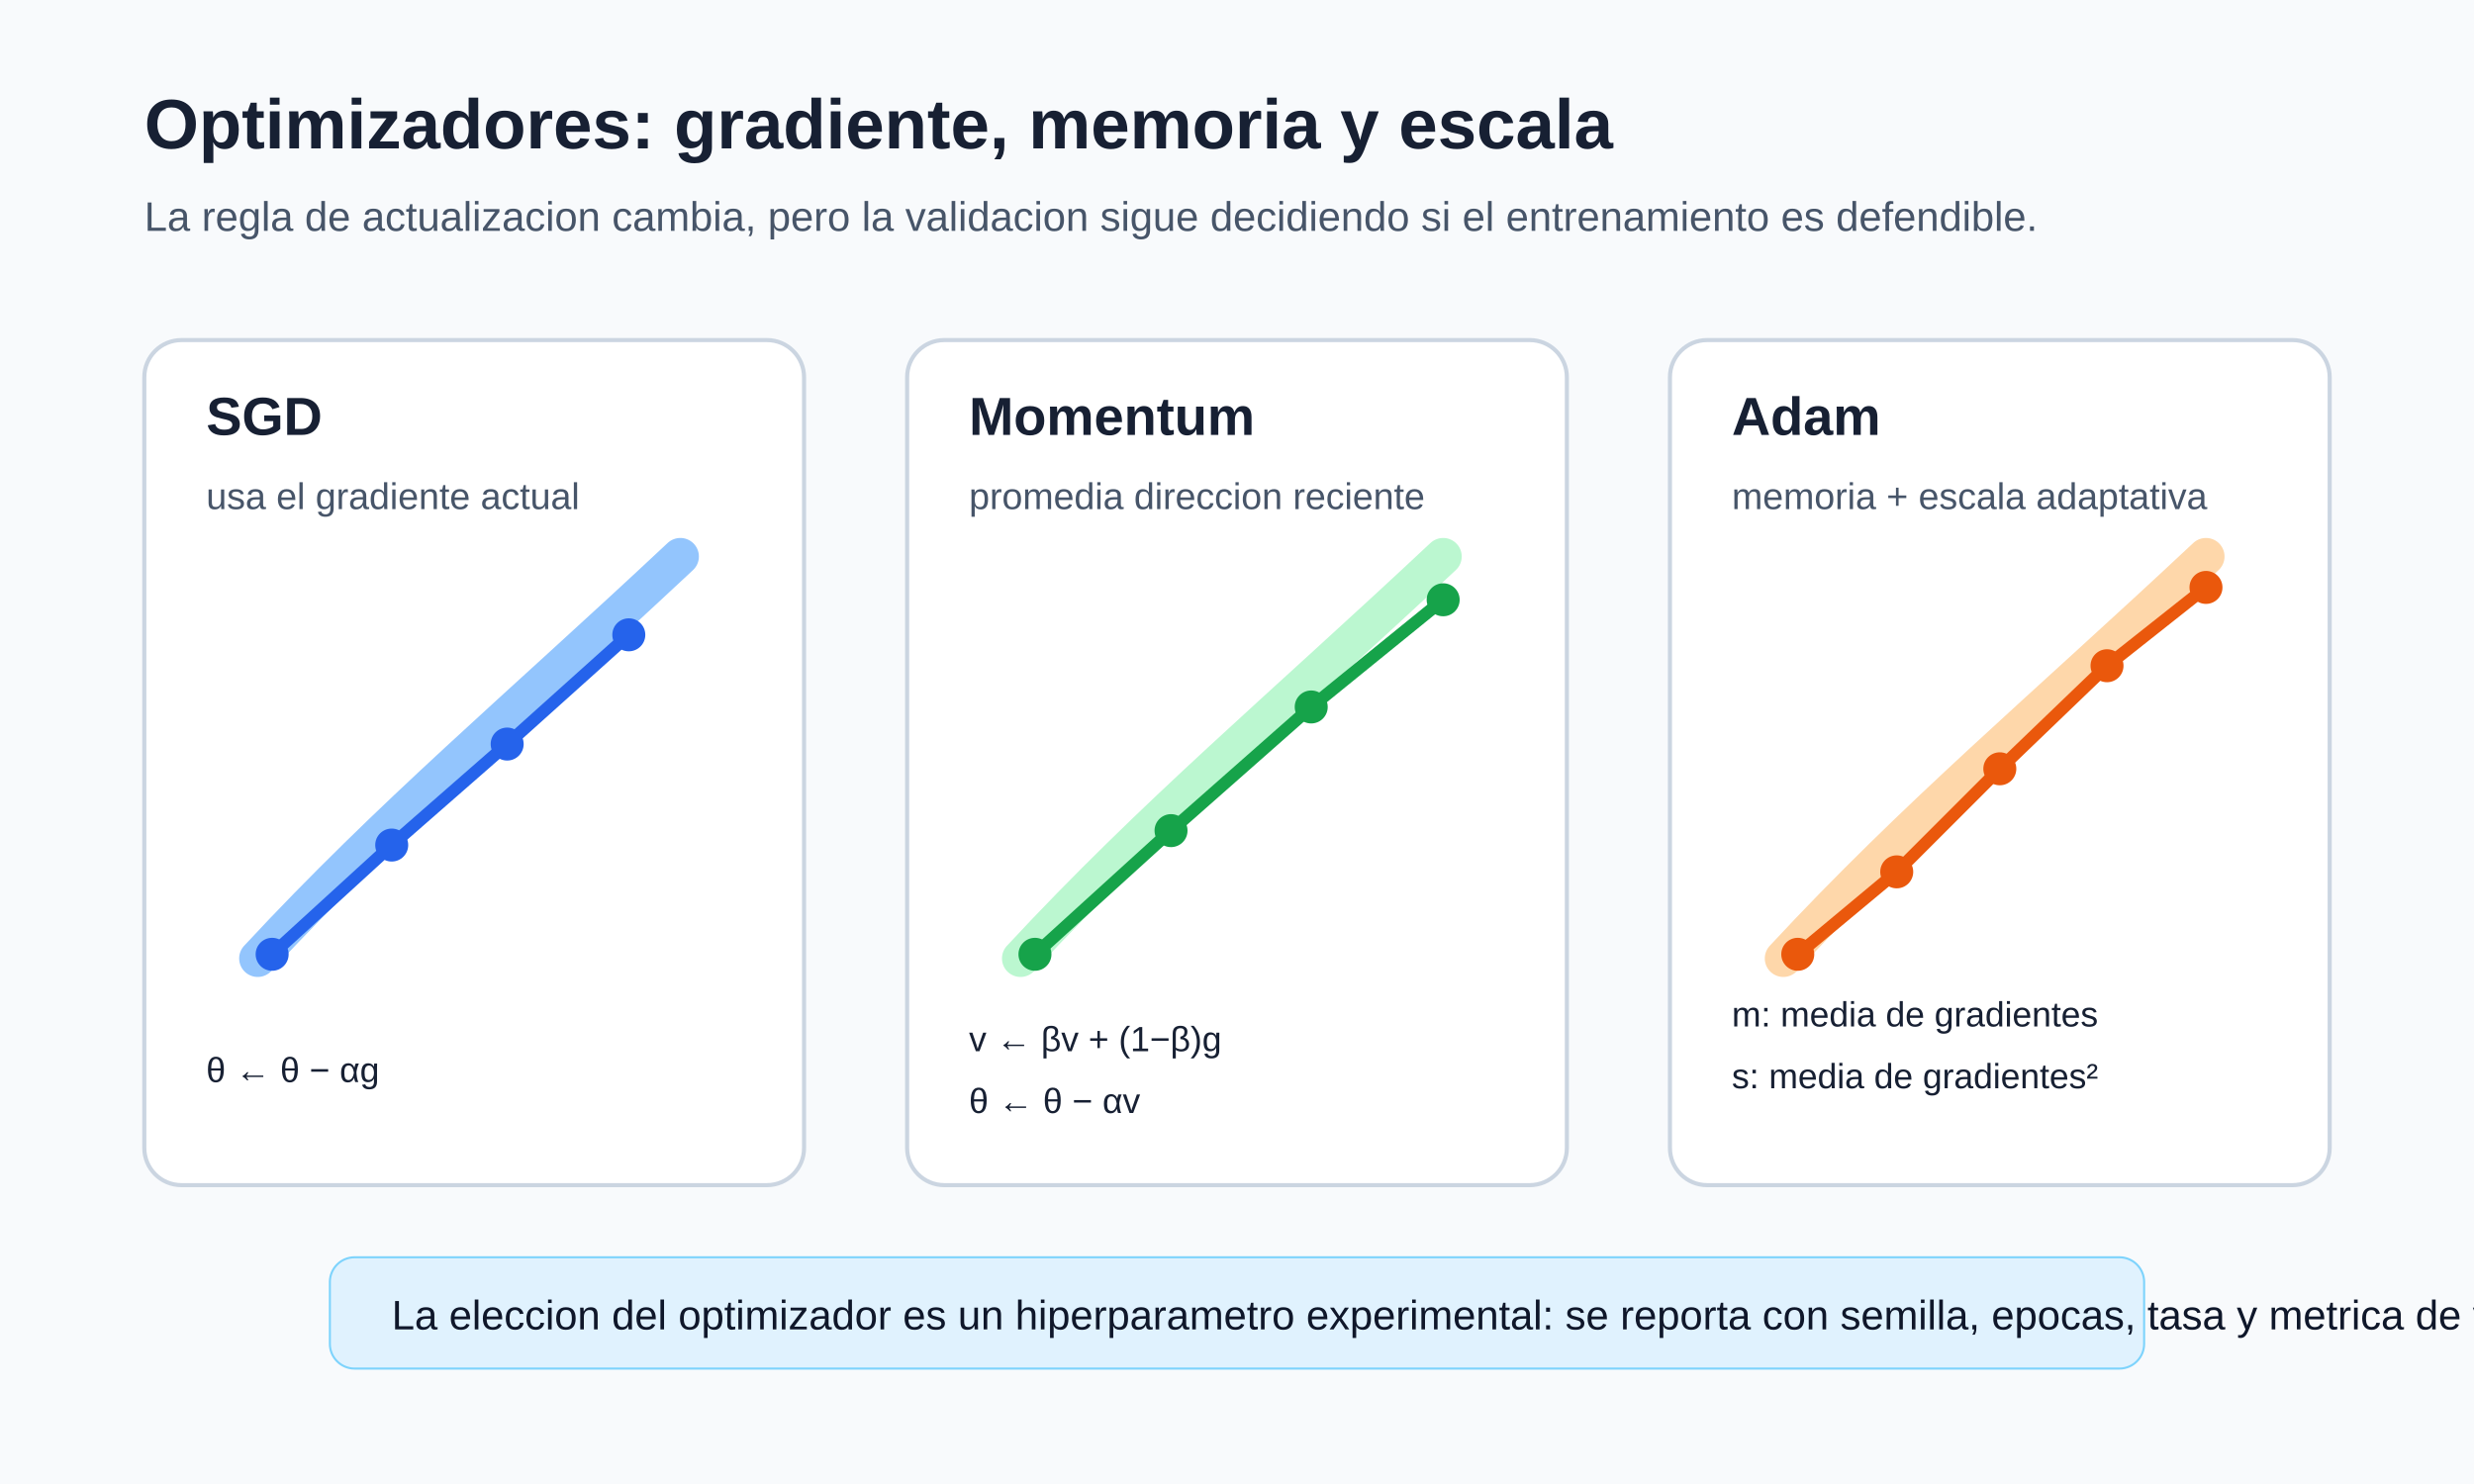
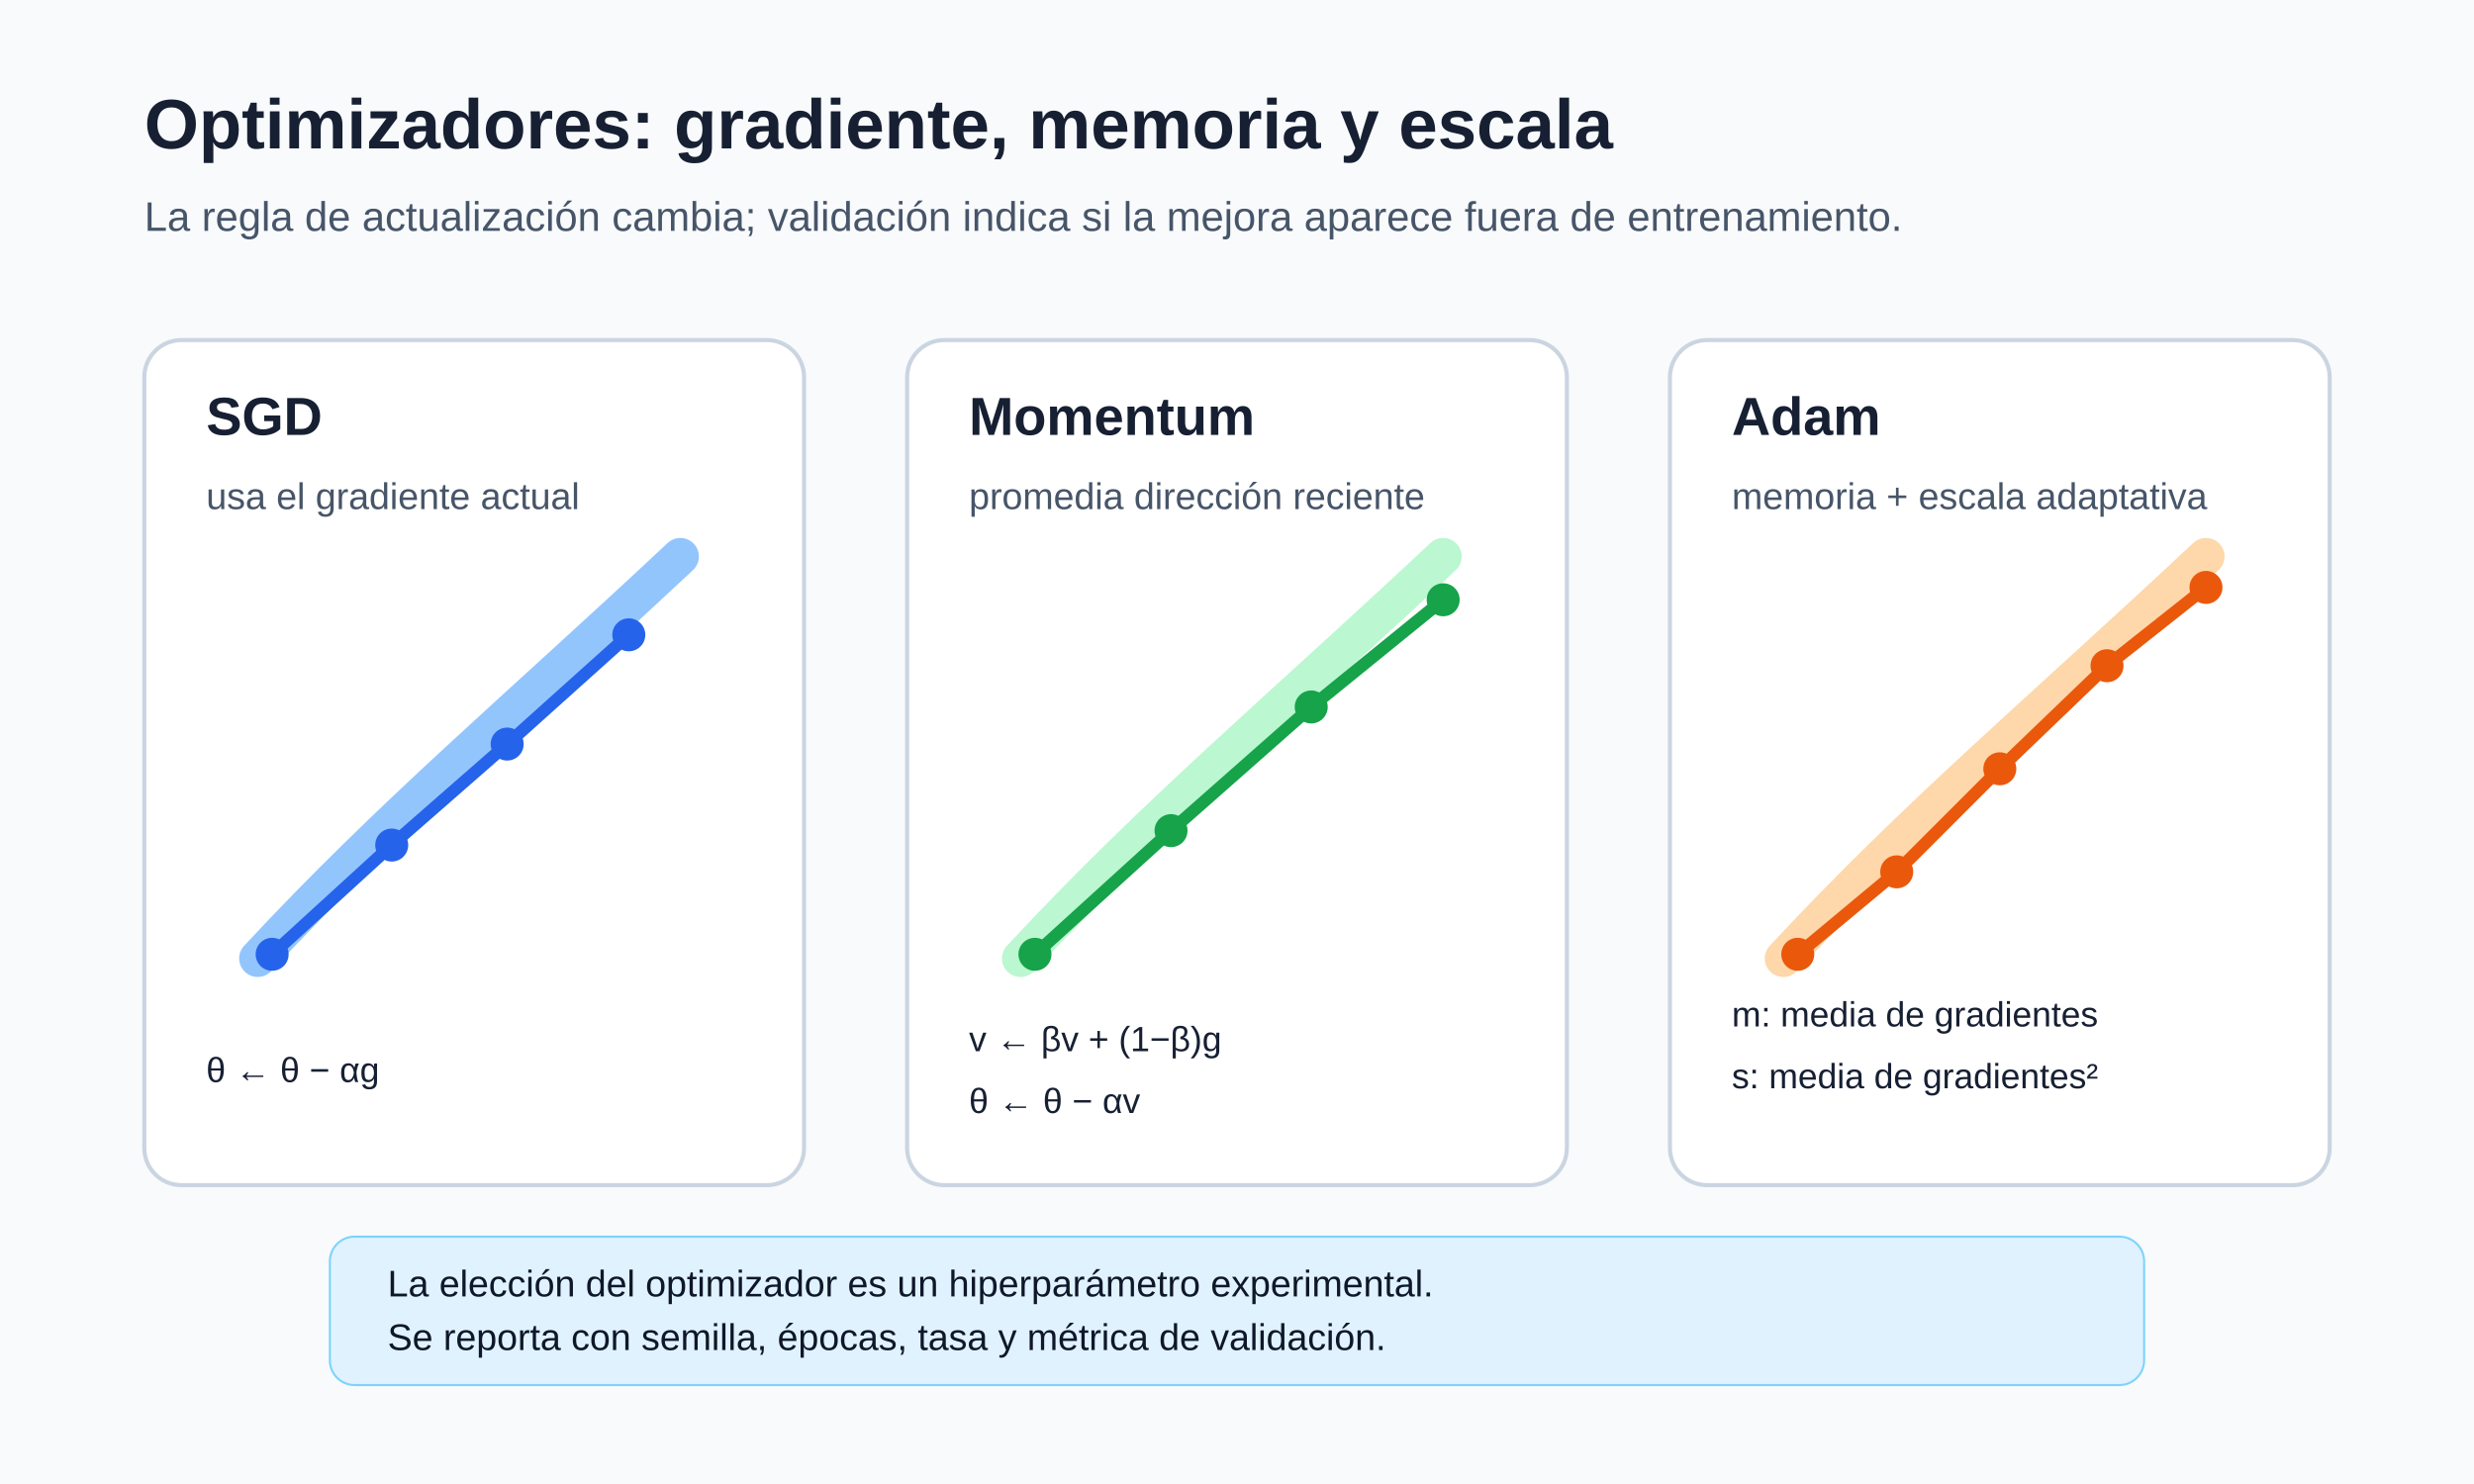
<svg xmlns="http://www.w3.org/2000/svg" width="1200" height="720" viewBox="0 0 1200 720" role="img" aria-labelledby="title desc">
  <rect width="1200" height="720" fill="#f8fafc" />
  <text x="70" y="72" font-family="Arial, sans-serif" font-size="34" font-weight="700" fill="#172033">Optimizadores: gradiente, memoria y escala</text>
-   <text x="70" y="112" font-family="Arial, sans-serif" font-size="20" fill="#475569">La regla de actualizacion cambia, pero la validacion sigue decidiendo si el entrenamiento es defendible.</text>
+   <text x="70" y="112" font-family="Arial, sans-serif" font-size="20" fill="#475569">La regla de actualización cambia; validación indica si la mejora aparece fuera de entrenamiento.</text>
  <g transform="translate(70 165)">
    <rect x="0" y="0" width="320" height="410" rx="18" fill="#ffffff" stroke="#cbd5e1" stroke-width="2" />
    <text x="30" y="46" font-family="Arial, sans-serif" font-size="26" font-weight="700" fill="#172033">SGD</text>
    <text x="30" y="82" font-family="Arial, sans-serif" font-size="18" fill="#475569">usa el gradiente actual</text>
    <path d="M55 300 C120 230, 180 180, 260 105" fill="none" stroke="#93c5fd" stroke-width="18" stroke-linecap="round" />
    <polyline points="62,298 120,245 176,196 235,143" fill="none" stroke="#2563eb" stroke-width="6" stroke-linecap="round" stroke-linejoin="round" />
    <g fill="#2563eb">
      <circle cx="62" cy="298" r="8" />
      <circle cx="120" cy="245" r="8" />
      <circle cx="176" cy="196" r="8" />
      <circle cx="235" cy="143" r="8" />
    </g>
    <text x="30" y="360" font-family="Arial, sans-serif" font-size="17" fill="#172033">θ ← θ − αg</text>
  </g>
  <g transform="translate(440 165)">
    <rect x="0" y="0" width="320" height="410" rx="18" fill="#ffffff" stroke="#cbd5e1" stroke-width="2" />
    <text x="30" y="46" font-family="Arial, sans-serif" font-size="26" font-weight="700" fill="#172033">Momentum</text>
-     <text x="30" y="82" font-family="Arial, sans-serif" font-size="18" fill="#475569">promedia direccion reciente</text>
+     <text x="30" y="82" font-family="Arial, sans-serif" font-size="18" fill="#475569">promedia dirección reciente</text>
    <path d="M55 300 C120 230, 180 180, 260 105" fill="none" stroke="#bbf7d0" stroke-width="18" stroke-linecap="round" />
    <polyline points="62,298 128,238 196,178 260,126" fill="none" stroke="#16a34a" stroke-width="6" stroke-linecap="round" stroke-linejoin="round" />
    <g fill="#16a34a">
      <circle cx="62" cy="298" r="8" />
      <circle cx="128" cy="238" r="8" />
      <circle cx="196" cy="178" r="8" />
      <circle cx="260" cy="126" r="8" />
    </g>
    <text x="30" y="345" font-family="Arial, sans-serif" font-size="17" fill="#172033">v ← βv + (1−β)g</text>
    <text x="30" y="375" font-family="Arial, sans-serif" font-size="17" fill="#172033">θ ← θ − αv</text>
  </g>
  <g transform="translate(810 165)">
    <rect x="0" y="0" width="320" height="410" rx="18" fill="#ffffff" stroke="#cbd5e1" stroke-width="2" />
    <text x="30" y="46" font-family="Arial, sans-serif" font-size="26" font-weight="700" fill="#172033">Adam</text>
    <text x="30" y="82" font-family="Arial, sans-serif" font-size="18" fill="#475569">memoria + escala adaptativa</text>
    <path d="M55 300 C120 230, 180 180, 260 105" fill="none" stroke="#fed7aa" stroke-width="18" stroke-linecap="round" />
    <polyline points="62,298 110,258 160,208 212,158 260,120" fill="none" stroke="#ea580c" stroke-width="6" stroke-linecap="round" stroke-linejoin="round" />
    <g fill="#ea580c">
      <circle cx="62" cy="298" r="8" />
      <circle cx="110" cy="258" r="8" />
      <circle cx="160" cy="208" r="8" />
      <circle cx="212" cy="158" r="8" />
      <circle cx="260" cy="120" r="8" />
    </g>
    <text x="30" y="333" font-family="Arial, sans-serif" font-size="17" fill="#172033">m: media de gradientes</text>
    <text x="30" y="363" font-family="Arial, sans-serif" font-size="17" fill="#172033">s: media de gradientes²</text>
  </g>
-   <rect x="160" y="610" width="880" height="54" rx="12" fill="#e0f2fe" stroke="#7dd3fc" />
-   <text x="190" y="645" font-family="Arial, sans-serif" font-size="20" fill="#0f172a">La eleccion del optimizador es un hiperparametro experimental: se reporta con semilla, epocas, tasa y metrica de validacion.</text>
+   <rect x="160" y="600" width="880" height="72" rx="12" fill="#e0f2fe" stroke="#7dd3fc" />
+   <text x="188" y="629" font-family="Arial, sans-serif" font-size="18" fill="#0f172a">La elección del optimizador es un hiperparámetro experimental.</text>
+   <text x="188" y="655" font-family="Arial, sans-serif" font-size="18" fill="#0f172a">Se reporta con semilla, épocas, tasa y métrica de validación.</text>
</svg>
